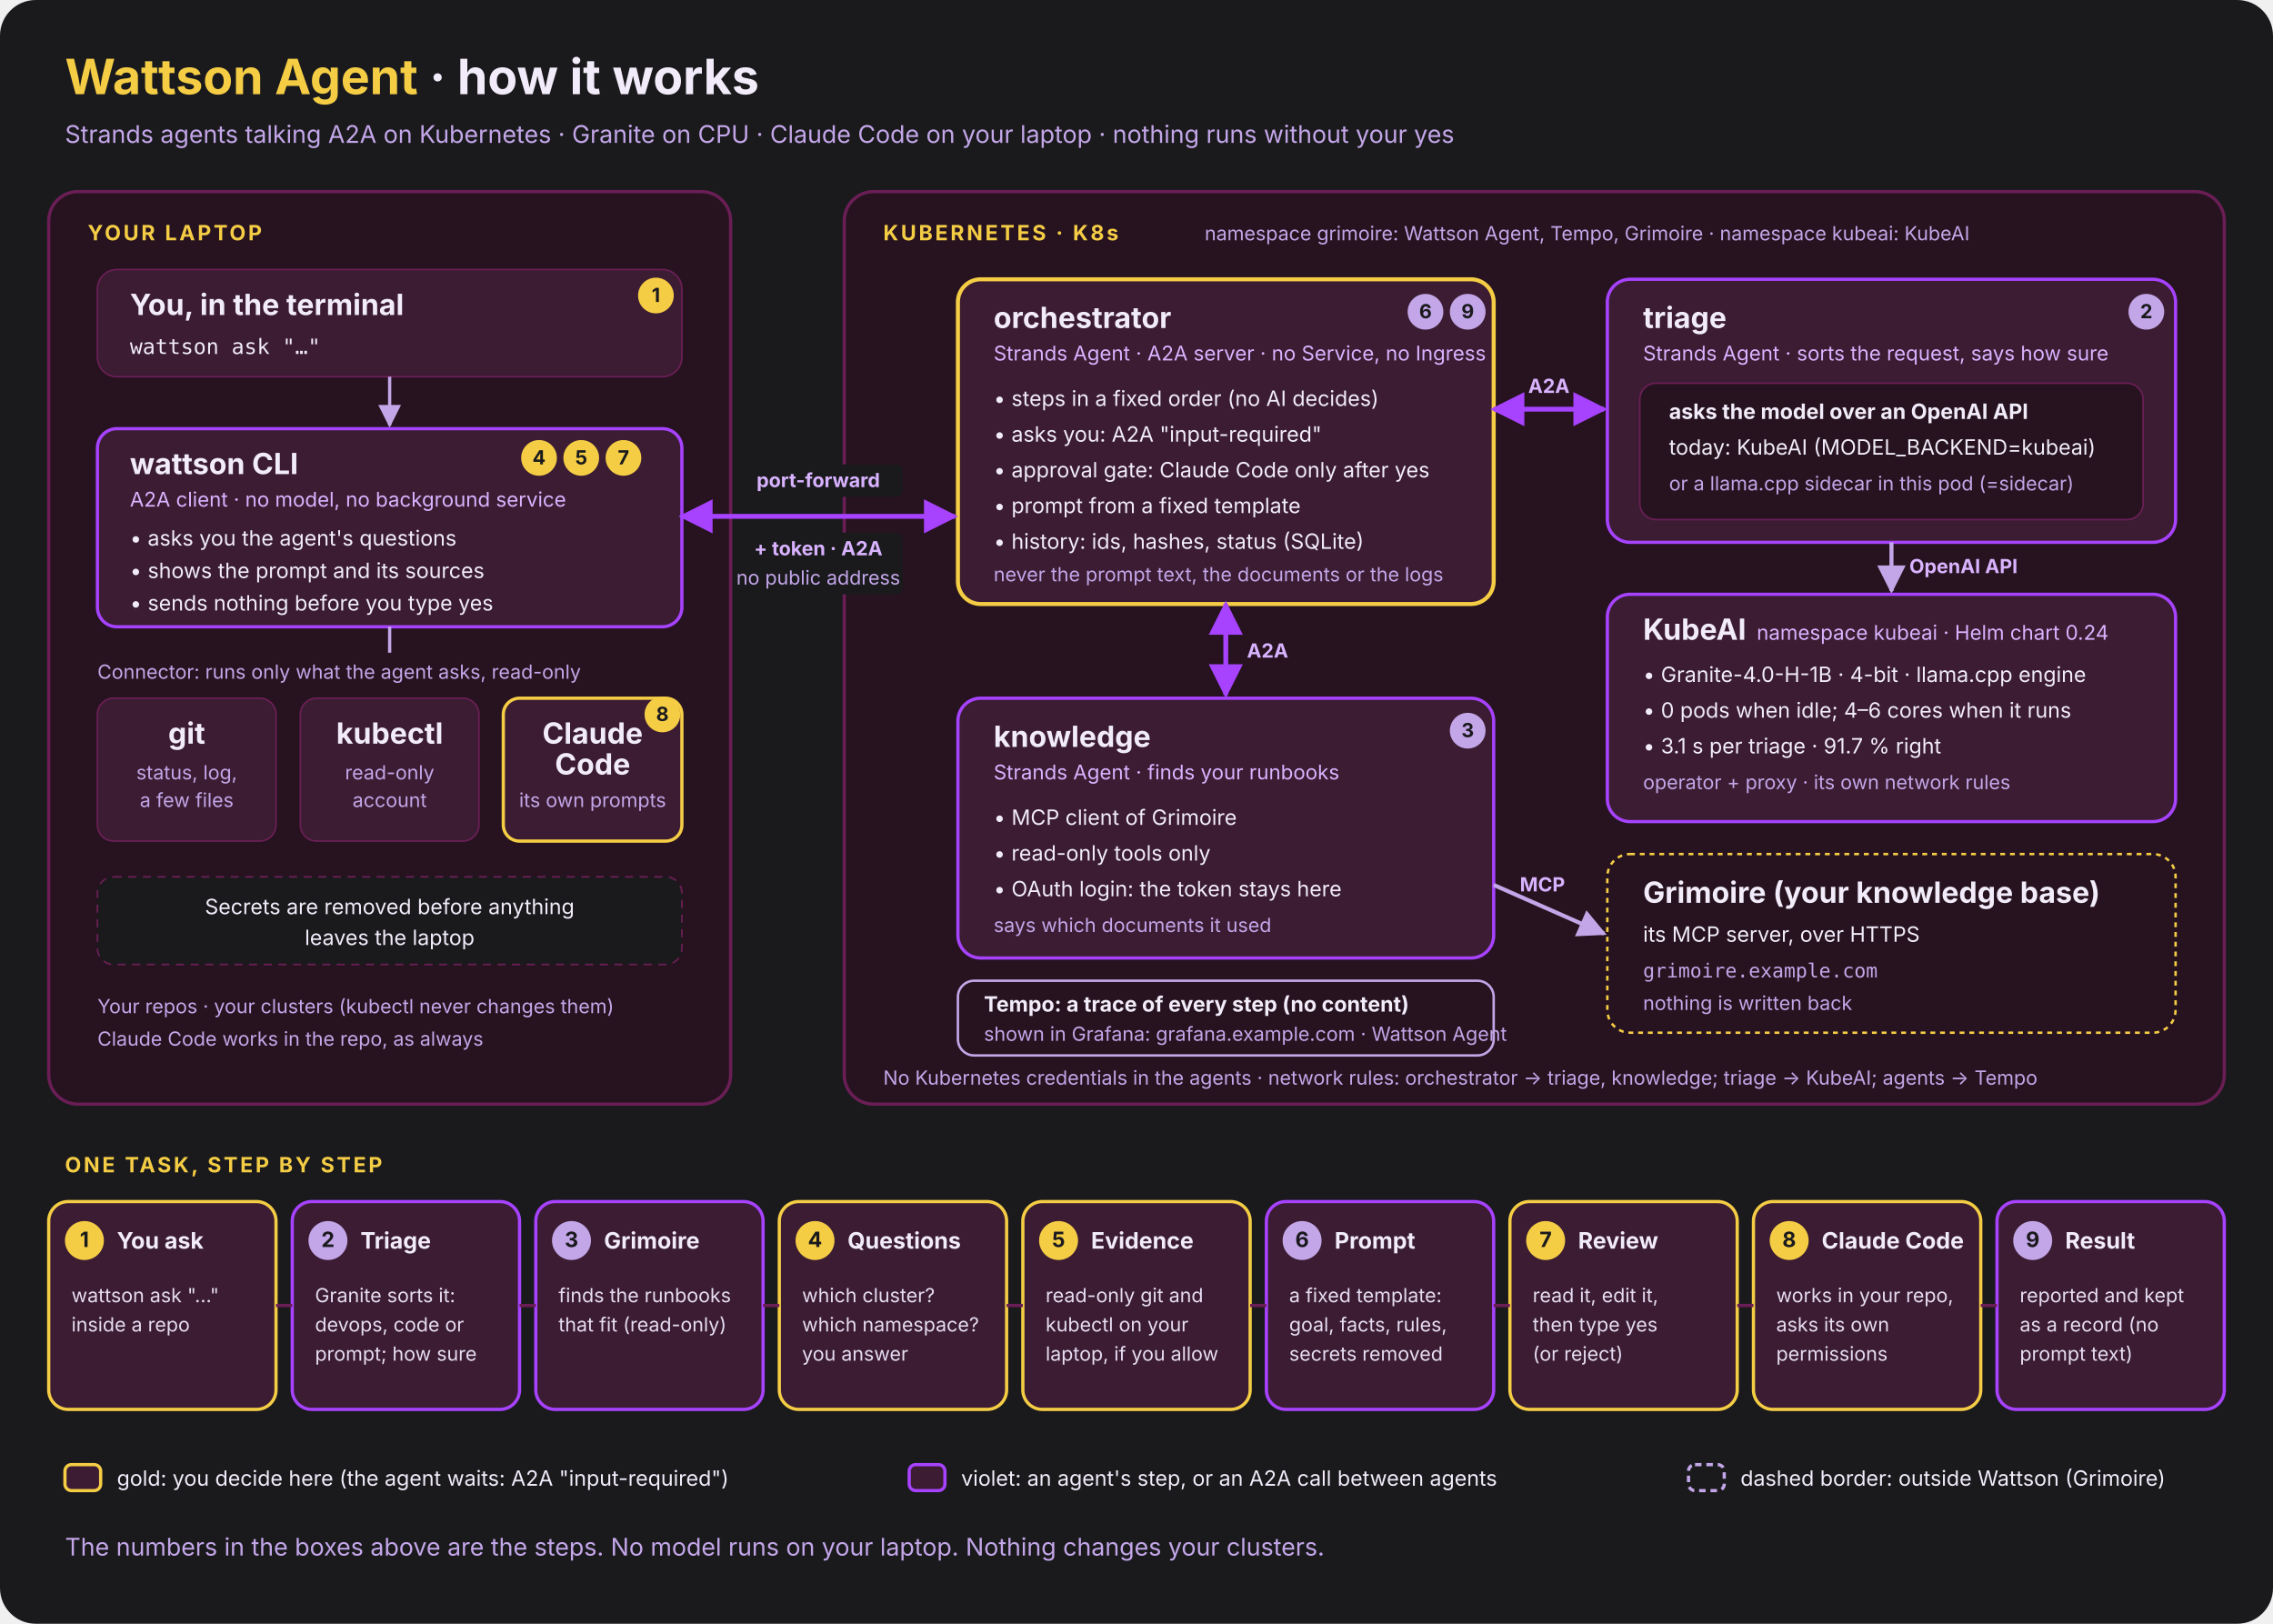
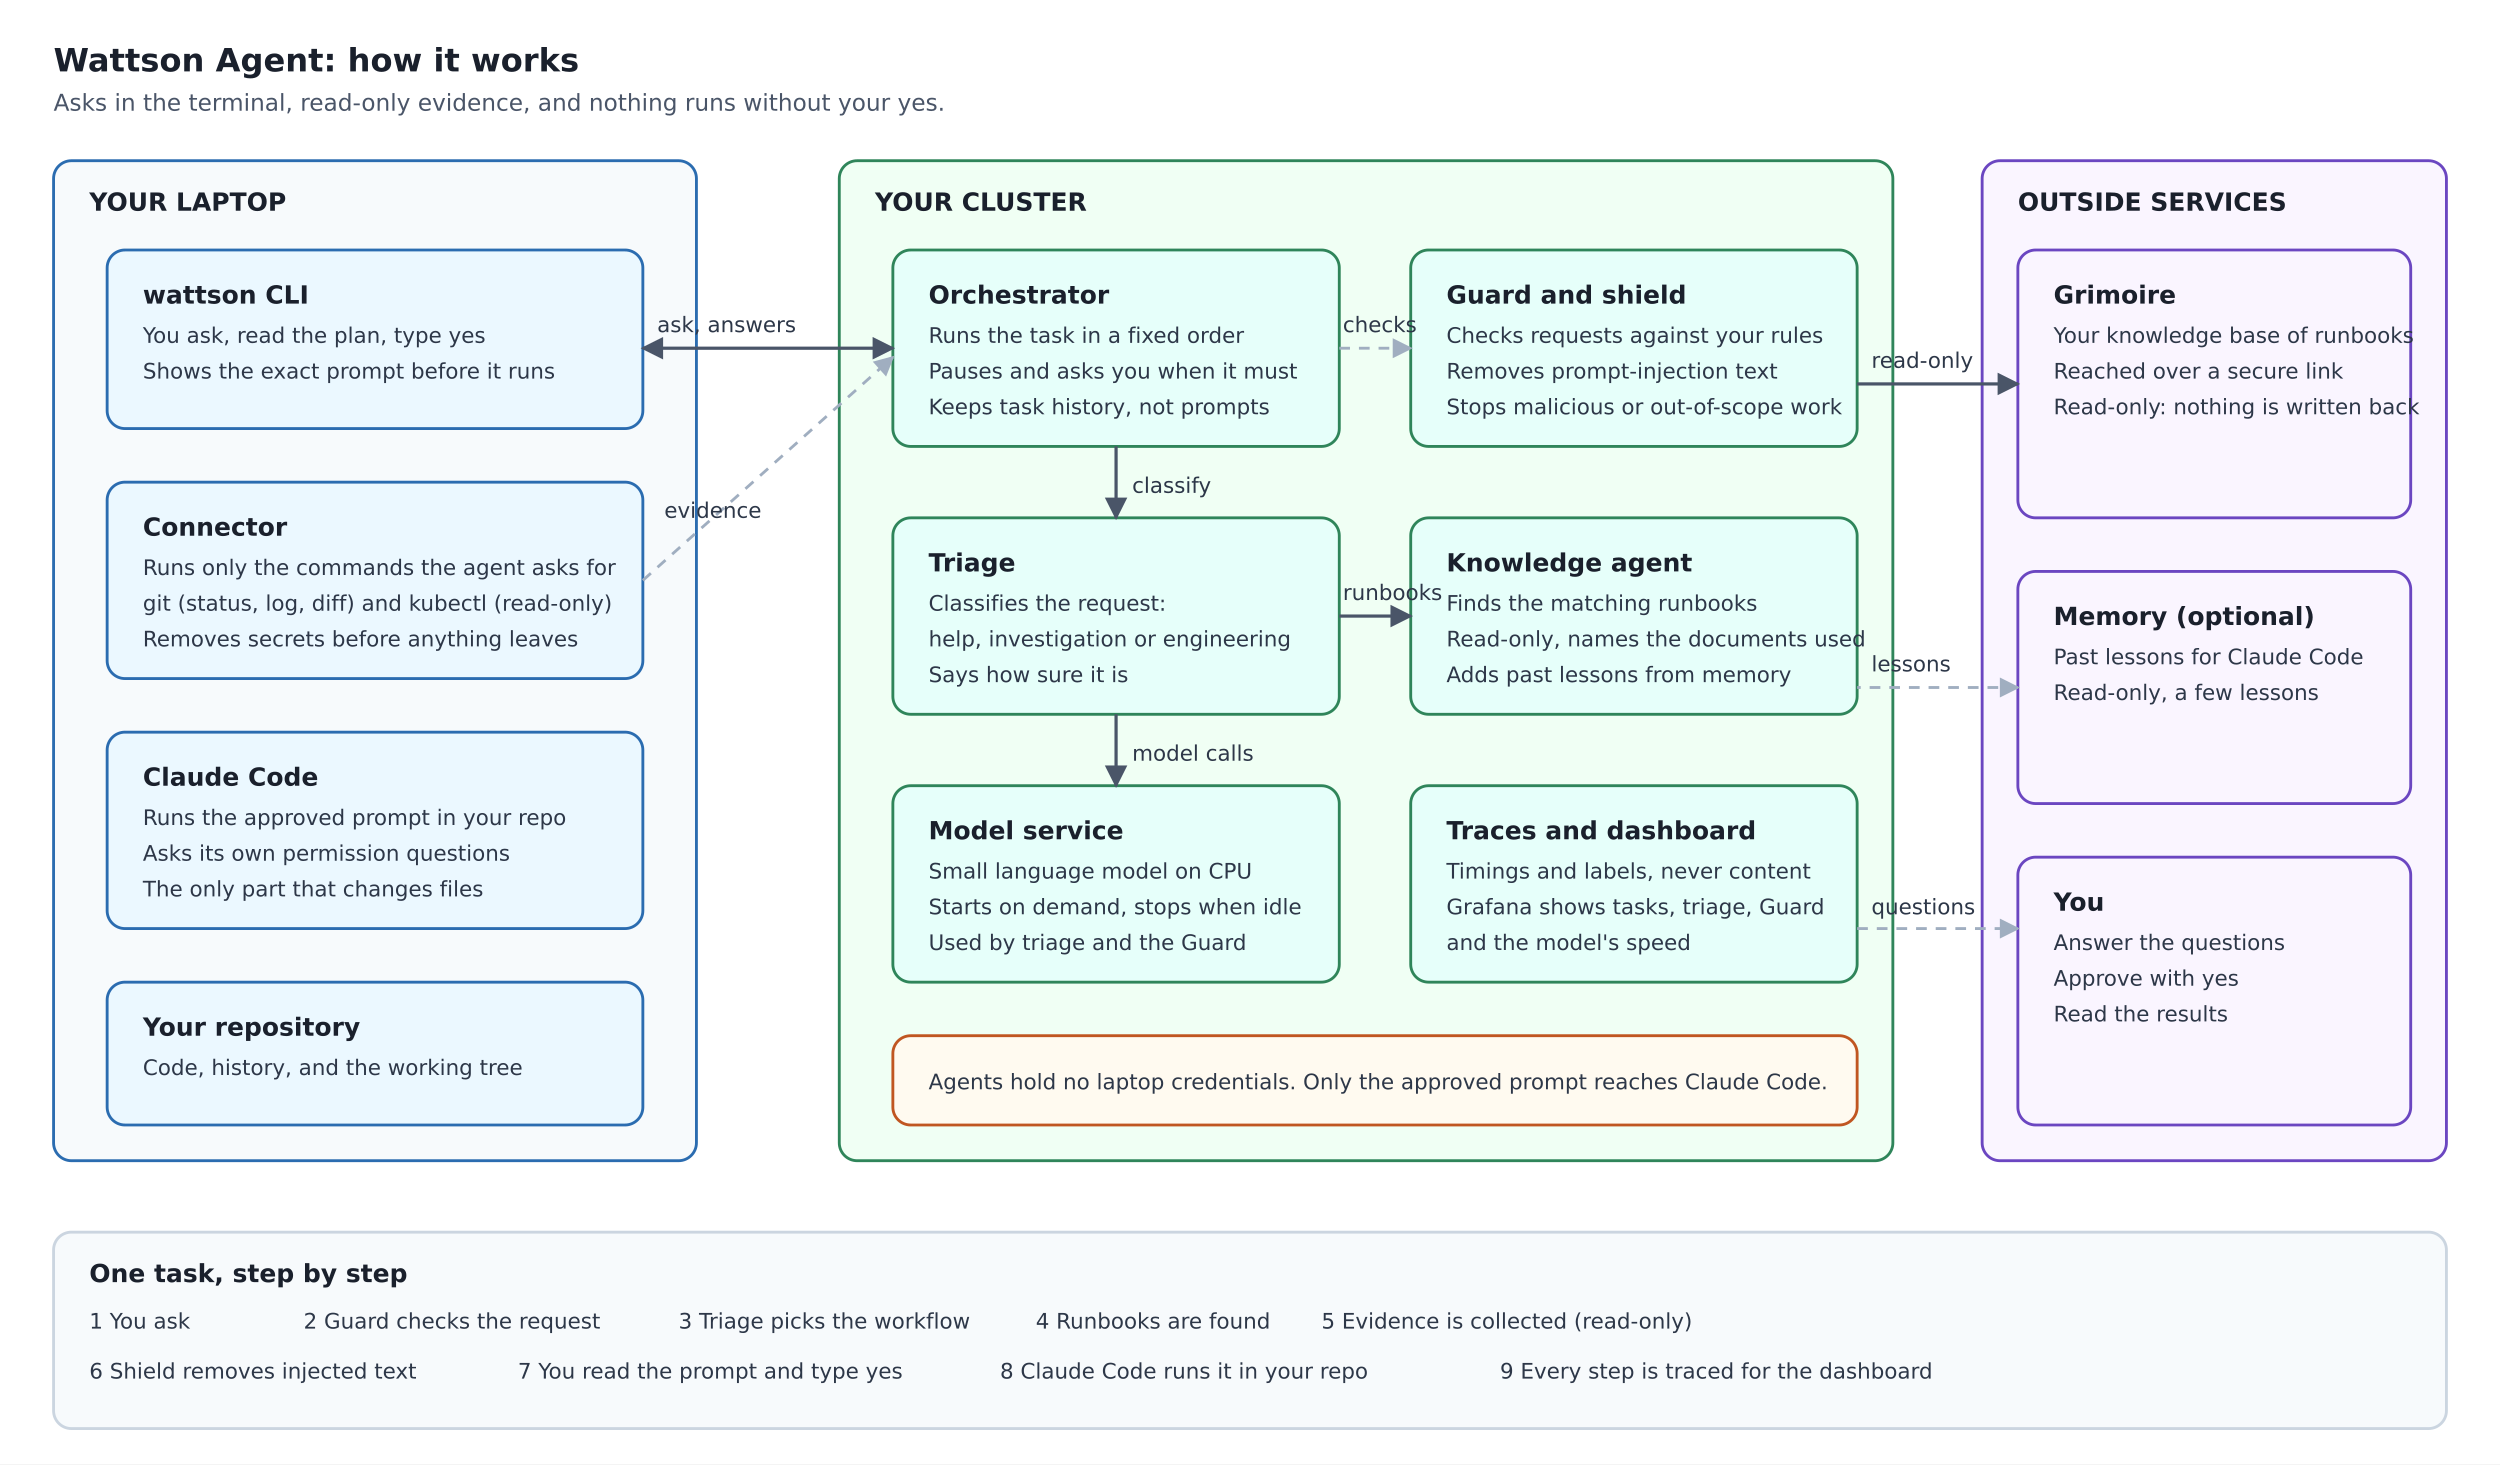
- <svg xmlns="http://www.w3.org/2000/svg" width="1400" height="1000" viewBox="0 0 1400 1000" role="img" aria-labelledby="t d">
+ <svg xmlns="http://www.w3.org/2000/svg" width="1400" height="820" viewBox="0 0 1400 820">
  <defs>
-     <marker id="a-violet" viewBox="0 0 10 10" refX="9" refY="5" markerWidth="7" markerHeight="7" orient="auto-start-reverse">
-       <path d="M0,0 L10,5 L0,10 z" fill="#a742ff" />
+     <marker id="arr" viewBox="0 0 10 10" refX="9" refY="5" markerWidth="7" markerHeight="7" orient="auto-start-reverse">
+       <path d="M0,0 L10,5 L0,10 z" fill="#4a5568" />
    </marker>
-     <marker id="a-gold" viewBox="0 0 10 10" refX="9" refY="5" markerWidth="7" markerHeight="7" orient="auto-start-reverse">
-       <path d="M0,0 L10,5 L0,10 z" fill="#f5cd45" />
+     <marker id="arrDash" viewBox="0 0 10 10" refX="9" refY="5" markerWidth="7" markerHeight="7" orient="auto-start-reverse">
+       <path d="M0,0 L10,5 L0,10 z" fill="#a0aec0" />
    </marker>
-     <marker id="a-soft" viewBox="0 0 10 10" refX="9" refY="5" markerWidth="7" markerHeight="7" orient="auto-start-reverse">
-       <path d="M0,0 L10,5 L0,10 z" fill="#c3a6e8" />
-     </marker>
-     <style>
-       text { font-family: Inter, "Segoe UI", Helvetica, Arial, sans-serif; fill: #f2ecfa; }
-       .mono { font-family: "JetBrains Mono", Consolas, "DejaVu Sans Mono", monospace; }
-       .h1 { font-size: 30px; font-weight: 700; }
-       .sub { font-size: 15px; fill: #c3a6e8; }
-       .panel { font-size: 13px; font-weight: 700; letter-spacing: 1.5px; fill: #f5cd45; }
-       .title { font-size: 18px; font-weight: 700; }
-       .kind { font-size: 12.5px; fill: #d9b3ff; }
-       .line { font-size: 13px; fill: #f2ecfa; }
-       .small { font-size: 12px; fill: #c3a6e8; }
-       .label { font-size: 12px; font-weight: 700; fill: #d9b3ff; }
-       .step-n { font-size: 13px; font-weight: 700; fill: #1a1a1d; }
-       .step-t { font-size: 14px; font-weight: 700; }
-       .step-l { font-size: 12px; fill: #e6dcf2; }
-       .badge { font-size: 12px; font-weight: 700; fill: #1a1a1d; }
-     </style>
  </defs>
-   <rect width="1400" height="1000" rx="22" fill="#1a1a1d" />
-   <text x="40" y="58" class="h1">
-     <tspan fill="#f5cd45">Wattson Agent</tspan> · how it works</text>
-   <text x="40" y="88" class="sub">Strands agents talking A2A on Kubernetes · Granite on CPU · Claude Code on your laptop · nothing runs without your yes</text>
-   <rect x="30" y="118" width="420" height="562" rx="18" fill="#26131f" stroke="#6a1e55" stroke-width="2" />
-   <text x="54" y="148" class="panel">YOUR LAPTOP</text>
-   <rect x="60" y="166" width="360" height="66" rx="12" fill="#3b1c32" stroke="#6a1e55" />
-   <text x="80" y="194" class="title">You, in the terminal</text>
-   <text x="80" y="218" class="line mono" font-size="13">wattson ask "…"</text>
-   <circle cx="404" cy="182" r="11" fill="#f5cd45" />
-   <text x="404" y="186" class="badge" text-anchor="middle">1</text>
-   <line x1="240" y1="232" x2="240" y2="262" stroke="#c3a6e8" stroke-width="2" marker-end="url(#a-soft)" />
-   <rect x="60" y="264" width="360" height="122" rx="12" fill="#3b1c32" stroke="#a742ff" stroke-width="2" />
-   <text x="80" y="292" class="title">wattson CLI</text>
-   <text x="80" y="312" class="kind">A2A client · no model, no background service</text>
-   <text x="80" y="336" class="line">• asks you the agent's questions</text>
-   <text x="80" y="356" class="line">• shows the prompt and its sources</text>
-   <text x="80" y="376" class="line">• sends nothing before you type yes</text>
-   <g>
-     <circle cx="332" cy="282" r="11" fill="#f5cd45" />
-     <text x="332" y="286" class="badge" text-anchor="middle">4</text>
-     <circle cx="358" cy="282" r="11" fill="#f5cd45" />
-     <text x="358" y="286" class="badge" text-anchor="middle">5</text>
-     <circle cx="384" cy="282" r="11" fill="#f5cd45" />
-     <text x="384" y="286" class="badge" text-anchor="middle">7</text>
-   </g>
-   <text x="60" y="418" class="small">Connector: runs only what the agent asks, read-only</text>
-   <line x1="240" y1="386" x2="240" y2="402" stroke="#c3a6e8" stroke-width="2" />
-   <rect x="60" y="430" width="110" height="88" rx="10" fill="#3b1c32" stroke="#6a1e55" />
-   <text x="115" y="458" class="title" text-anchor="middle" font-size="16">git</text>
-   <text x="115" y="480" class="small" text-anchor="middle">status, log,</text>
-   <text x="115" y="497" class="small" text-anchor="middle">a few files</text>
-   <rect x="185" y="430" width="110" height="88" rx="10" fill="#3b1c32" stroke="#6a1e55" />
-   <text x="240" y="458" class="title" text-anchor="middle" font-size="16">kubectl</text>
-   <text x="240" y="480" class="small" text-anchor="middle">read-only</text>
-   <text x="240" y="497" class="small" text-anchor="middle">account</text>
-   <rect x="310" y="430" width="110" height="88" rx="10" fill="#3b1c32" stroke="#f5cd45" stroke-width="2" />
-   <text x="365" y="458" class="title" text-anchor="middle" font-size="16">Claude</text>
-   <text x="365" y="477" class="title" text-anchor="middle" font-size="16">Code</text>
-   <text x="365" y="497" class="small" text-anchor="middle">its own prompts</text>
-   <circle cx="408" cy="440" r="11" fill="#f5cd45" />
-   <text x="408" y="444" class="badge" text-anchor="middle">8</text>
-   <rect x="60" y="540" width="360" height="54" rx="10" fill="#1a1a1d" stroke="#6a1e55" stroke-dasharray="5 4" />
-   <text x="240" y="563" class="line" text-anchor="middle">Secrets are removed before anything</text>
-   <text x="240" y="582" class="line" text-anchor="middle">leaves the laptop</text>
-   <text x="60" y="624" class="small">Your repos · your clusters (kubectl never changes them)</text>
-   <text x="60" y="644" class="small">Claude Code works in the repo, as always</text>
-   <rect x="520" y="118" width="850" height="562" rx="18" fill="#26131f" stroke="#6a1e55" stroke-width="2" />
-   <text x="544" y="148" class="panel">KUBERNETES · K8s</text>
-   <text x="742" y="148" class="small">namespace grimoire: Wattson Agent, Tempo, Grimoire · namespace kubeai: KubeAI</text>
-   <rect x="590" y="172" width="330" height="200" rx="14" fill="#3b1c32" stroke="#f5cd45" stroke-width="2.5" />
-   <text x="612" y="202" class="title">orchestrator</text>
-   <text x="612" y="222" class="kind">Strands Agent · A2A server · no Service, no Ingress</text>
-   <text x="612" y="250" class="line">• steps in a fixed order (no AI decides)</text>
-   <text x="612" y="272" class="line">• asks you: A2A "input-required"</text>
-   <text x="612" y="294" class="line">• approval gate: Claude Code only after yes</text>
-   <text x="612" y="316" class="line">• prompt from a fixed template</text>
-   <text x="612" y="338" class="line">• history: ids, hashes, status (SQLite)</text>
-   <text x="612" y="358" class="small">never the prompt text, the documents or the logs</text>
-   <circle cx="878" cy="192" r="11" fill="#c3a6e8" />
-   <text x="878" y="196" class="badge" text-anchor="middle">6</text>
-   <circle cx="904" cy="192" r="11" fill="#c3a6e8" />
-   <text x="904" y="196" class="badge" text-anchor="middle">9</text>
-   <rect x="990" y="172" width="350" height="162" rx="14" fill="#3b1c32" stroke="#a742ff" stroke-width="2" />
-   <text x="1012" y="202" class="title">triage</text>
-   <text x="1012" y="222" class="kind">Strands Agent · sorts the request, says how sure</text>
-   <circle cx="1322" cy="192" r="11" fill="#c3a6e8" />
-   <text x="1322" y="196" class="badge" text-anchor="middle">2</text>
-   <rect x="1010" y="236" width="310" height="84" rx="10" fill="#26131f" stroke="#6a1e55" />
-   <text x="1028" y="258" class="line" font-weight="700">asks the model over an OpenAI API</text>
-   <text x="1028" y="280" class="line">today: KubeAI (MODEL_BACKEND=kubeai)</text>
-   <text x="1028" y="302" class="small">or a llama.cpp sidecar in this pod (=sidecar)</text>
-   <line x1="1165" y1="334" x2="1165" y2="364" stroke="#c3a6e8" stroke-width="2.5" marker-end="url(#a-soft)" />
-   <text x="1176" y="353" class="label">OpenAI API</text>
-   <rect x="990" y="366" width="350" height="140" rx="14" fill="#3b1c32" stroke="#a742ff" stroke-width="2" />
-   <text x="1012" y="394" class="title">KubeAI</text>
-   <text x="1082" y="394" class="kind">namespace kubeai · Helm chart 0.24</text>
-   <text x="1012" y="420" class="line">• Granite-4.0-H-1B · 4-bit · llama.cpp engine</text>
-   <text x="1012" y="442" class="line">• 0 pods when idle; 4–6 cores when it runs</text>
-   <text x="1012" y="464" class="line">• 3.1 s per triage · 91.7 % right</text>
-   <text x="1012" y="486" class="small">operator + proxy · its own network rules</text>
-   <rect x="590" y="430" width="330" height="160" rx="14" fill="#3b1c32" stroke="#a742ff" stroke-width="2" />
-   <text x="612" y="460" class="title">knowledge</text>
-   <text x="612" y="480" class="kind">Strands Agent · finds your runbooks</text>
-   <text x="612" y="508" class="line">• MCP client of Grimoire</text>
-   <text x="612" y="530" class="line">• read-only tools only</text>
-   <text x="612" y="552" class="line">• OAuth login: the token stays here</text>
-   <text x="612" y="574" class="small">says which documents it used</text>
-   <circle cx="904" cy="450" r="11" fill="#c3a6e8" />
-   <text x="904" y="454" class="badge" text-anchor="middle">3</text>
-   <rect x="990" y="526" width="350" height="110" rx="14" fill="#26131f" stroke="#f5cd45" stroke-width="1.5" stroke-dasharray="3 3" />
-   <text x="1012" y="556" class="title" font-size="16">Grimoire (your knowledge base)</text>
-   <text x="1012" y="580" class="line">its MCP server, over HTTPS</text>
-   <text x="1012" y="602" class="small mono">grimoire.example.com</text>
-   <text x="1012" y="622" class="small">nothing is written back</text>
-   <line x1="920" y1="252" x2="988" y2="252" stroke="#a742ff" stroke-width="3" marker-end="url(#a-violet)" marker-start="url(#a-violet)" />
-   <text x="954" y="242" class="label" text-anchor="middle">A2A</text>
-   <line x1="755" y1="372" x2="755" y2="428" stroke="#a742ff" stroke-width="3" marker-end="url(#a-violet)" marker-start="url(#a-violet)" />
-   <text x="768" y="405" class="label">A2A</text>
-   <line x1="920" y1="545" x2="988" y2="575" stroke="#c3a6e8" stroke-width="2.5" marker-end="url(#a-soft)" />
-   <text x="950" y="549" class="label" text-anchor="middle">MCP</text>
-   <rect x="590" y="604" width="330" height="46" rx="10" fill="#26131f" stroke="#c3a6e8" stroke-width="1.5" />
-   <text x="606" y="623" class="line" font-weight="700">Tempo: a trace of every step (no content)</text>
-   <text x="606" y="641" class="small">shown in Grafana: grafana.example.com · Wattson Agent</text>
-   <text x="544" y="668" class="small">No Kubernetes credentials in the agents · network rules: orchestrator → triage, knowledge; triage → KubeAI; agents → Tempo</text>
-   <line x1="420" y1="318" x2="588" y2="318" stroke="#a742ff" stroke-width="3" marker-end="url(#a-violet)" marker-start="url(#a-violet)" />
-   <rect x="452" y="286" width="104" height="20" rx="4" fill="#1a1a1d" />
-   <rect x="452" y="328" width="104" height="38" rx="4" fill="#1a1a1d" />
-   <text x="504" y="300" class="label" text-anchor="middle">port-forward</text>
-   <text x="504" y="342" class="label" text-anchor="middle">+ token · A2A</text>
-   <text x="504" y="360" class="small" text-anchor="middle">no public address</text>
-   <text x="40" y="722" class="panel">ONE TASK, STEP BY STEP</text>
-   <g transform="translate(30,740)">
-     <g>
-       <rect x="0" y="0" width="140" height="128" rx="12" fill="#3b1c32" stroke="#f5cd45" stroke-width="2" />
-       <circle cx="22" cy="24" r="12" fill="#f5cd45" />
-       <text x="22" y="28" class="step-n" text-anchor="middle">1</text>
-       <text x="42" y="29" class="step-t">You ask</text>
-       <text x="14" y="62" class="step-l">wattson ask "…"</text>
-       <text x="14" y="80" class="step-l">inside a repo</text>
-     </g>
-     <g transform="translate(150,0)">
-       <rect x="0" y="0" width="140" height="128" rx="12" fill="#3b1c32" stroke="#a742ff" stroke-width="2" />
-       <circle cx="22" cy="24" r="12" fill="#c3a6e8" />
-       <text x="22" y="28" class="step-n" text-anchor="middle">2</text>
-       <text x="42" y="29" class="step-t">Triage</text>
-       <text x="14" y="62" class="step-l">Granite sorts it:</text>
-       <text x="14" y="80" class="step-l">devops, code or</text>
-       <text x="14" y="98" class="step-l">prompt; how sure</text>
-     </g>
-     <g transform="translate(300,0)">
-       <rect x="0" y="0" width="140" height="128" rx="12" fill="#3b1c32" stroke="#a742ff" stroke-width="2" />
-       <circle cx="22" cy="24" r="12" fill="#c3a6e8" />
-       <text x="22" y="28" class="step-n" text-anchor="middle">3</text>
-       <text x="42" y="29" class="step-t">Grimoire</text>
-       <text x="14" y="62" class="step-l">finds the runbooks</text>
-       <text x="14" y="80" class="step-l">that fit (read-only)</text>
-     </g>
-     <g transform="translate(450,0)">
-       <rect x="0" y="0" width="140" height="128" rx="12" fill="#3b1c32" stroke="#f5cd45" stroke-width="2" />
-       <circle cx="22" cy="24" r="12" fill="#f5cd45" />
-       <text x="22" y="28" class="step-n" text-anchor="middle">4</text>
-       <text x="42" y="29" class="step-t">Questions</text>
-       <text x="14" y="62" class="step-l">which cluster?</text>
-       <text x="14" y="80" class="step-l">which namespace?</text>
-       <text x="14" y="98" class="step-l">you answer</text>
-     </g>
-     <g transform="translate(600,0)">
-       <rect x="0" y="0" width="140" height="128" rx="12" fill="#3b1c32" stroke="#f5cd45" stroke-width="2" />
-       <circle cx="22" cy="24" r="12" fill="#f5cd45" />
-       <text x="22" y="28" class="step-n" text-anchor="middle">5</text>
-       <text x="42" y="29" class="step-t">Evidence</text>
-       <text x="14" y="62" class="step-l">read-only git and</text>
-       <text x="14" y="80" class="step-l">kubectl on your</text>
-       <text x="14" y="98" class="step-l">laptop, if you allow</text>
-     </g>
-     <g transform="translate(750,0)">
-       <rect x="0" y="0" width="140" height="128" rx="12" fill="#3b1c32" stroke="#a742ff" stroke-width="2" />
-       <circle cx="22" cy="24" r="12" fill="#c3a6e8" />
-       <text x="22" y="28" class="step-n" text-anchor="middle">6</text>
-       <text x="42" y="29" class="step-t">Prompt</text>
-       <text x="14" y="62" class="step-l">a fixed template:</text>
-       <text x="14" y="80" class="step-l">goal, facts, rules,</text>
-       <text x="14" y="98" class="step-l">secrets removed</text>
-     </g>
-     <g transform="translate(900,0)">
-       <rect x="0" y="0" width="140" height="128" rx="12" fill="#3b1c32" stroke="#f5cd45" stroke-width="2" />
-       <circle cx="22" cy="24" r="12" fill="#f5cd45" />
-       <text x="22" y="28" class="step-n" text-anchor="middle">7</text>
-       <text x="42" y="29" class="step-t">Review</text>
-       <text x="14" y="62" class="step-l">read it, edit it,</text>
-       <text x="14" y="80" class="step-l">then type yes</text>
-       <text x="14" y="98" class="step-l">(or reject)</text>
-     </g>
-     <g transform="translate(1050,0)">
-       <rect x="0" y="0" width="140" height="128" rx="12" fill="#3b1c32" stroke="#f5cd45" stroke-width="2" />
-       <circle cx="22" cy="24" r="12" fill="#f5cd45" />
-       <text x="22" y="28" class="step-n" text-anchor="middle">8</text>
-       <text x="42" y="29" class="step-t">Claude Code</text>
-       <text x="14" y="62" class="step-l">works in your repo,</text>
-       <text x="14" y="80" class="step-l">asks its own</text>
-       <text x="14" y="98" class="step-l">permissions</text>
-     </g>
-     <g transform="translate(1200,0)">
-       <rect x="0" y="0" width="140" height="128" rx="12" fill="#3b1c32" stroke="#a742ff" stroke-width="2" />
-       <circle cx="22" cy="24" r="12" fill="#c3a6e8" />
-       <text x="22" y="28" class="step-n" text-anchor="middle">9</text>
-       <text x="42" y="29" class="step-t">Result</text>
-       <text x="14" y="62" class="step-l">reported and kept</text>
-       <text x="14" y="80" class="step-l">as a record (no</text>
-       <text x="14" y="98" class="step-l">prompt text)</text>
-     </g>
-     <g stroke="#6a1e55" stroke-width="2">
-       <line x1="140" y1="64" x2="150" y2="64" />
-       <line x1="290" y1="64" x2="300" y2="64" />
-       <line x1="440" y1="64" x2="450" y2="64" />
-       <line x1="590" y1="64" x2="600" y2="64" />
-       <line x1="740" y1="64" x2="750" y2="64" />
-       <line x1="890" y1="64" x2="900" y2="64" />
-       <line x1="1040" y1="64" x2="1050" y2="64" />
-       <line x1="1190" y1="64" x2="1200" y2="64" />
-     </g>
-   </g>
-   <g transform="translate(40,902)">
-     <rect x="0" y="0" width="22" height="16" rx="4" fill="#3b1c32" stroke="#f5cd45" stroke-width="2" />
-     <text x="32" y="13" class="line">gold: you decide here (the agent waits: A2A "input-required")</text>
-     <rect x="520" y="0" width="22" height="16" rx="4" fill="#3b1c32" stroke="#a742ff" stroke-width="2" />
-     <text x="552" y="13" class="line">violet: an agent's step, or an A2A call between agents</text>
-     <rect x="1000" y="0" width="22" height="16" rx="4" fill="none" stroke="#c3a6e8" stroke-width="2" stroke-dasharray="4 3" />
-     <text x="1032" y="13" class="line">dashed border: outside Wattson (Grimoire)</text>
-   </g>
-   <text x="40" y="958" class="sub">The numbers in the boxes above are the steps. No model runs on your laptop. Nothing changes your clusters.</text>
+   <style>
+     .t { font-family: "DejaVu Sans", Arial, sans-serif; fill: #1a202c; }
+     .h { font-size: 18px; font-weight: bold; }
+     .s { font-size: 13px; fill: #4a5568; }
+     .b { font-size: 14px; font-weight: bold; }
+     .n { font-size: 12px; fill: #2d3748; }
+     .box { rx: 10; stroke-width: 1.6; }
+     .edge { fill: none; stroke: #4a5568; stroke-width: 1.8; marker-end: url(#arr); }
+     .soft { fill: none; stroke: #a0aec0; stroke-width: 1.6; stroke-dasharray: 6 5; marker-end: url(#arrDash); }
+     .lbl { font-family: "DejaVu Sans", Arial, sans-serif; font-size: 12px; fill: #2d3748; }
+   </style>
+   <rect width="1400" height="820" fill="#ffffff" />
+   <text x="30" y="40" class="t h">Wattson Agent: how it works</text>
+   <text x="30" y="62" class="t s">Asks in the terminal, read-only evidence, and nothing runs without your yes.</text>
+   <rect x="30" y="90" width="360" height="560" class="box" fill="#f7fafc" stroke="#2b6cb0" stroke-dasharray="0" />
+   <text x="50" y="118" class="t b" fill="#2b6cb0">YOUR LAPTOP</text>
+   <rect x="60" y="140" width="300" height="100" class="box" fill="#ebf8ff" stroke="#2b6cb0" />
+   <text x="80" y="170" class="t b">wattson CLI</text>
+   <text x="80" y="192" class="t n">You ask, read the plan, type yes</text>
+   <text x="80" y="212" class="t n">Shows the exact prompt before it runs</text>
+   <rect x="60" y="270" width="300" height="110" class="box" fill="#ebf8ff" stroke="#2b6cb0" />
+   <text x="80" y="300" class="t b">Connector</text>
+   <text x="80" y="322" class="t n">Runs only the commands the agent asks for</text>
+   <text x="80" y="342" class="t n">git (status, log, diff) and kubectl (read-only)</text>
+   <text x="80" y="362" class="t n">Removes secrets before anything leaves</text>
+   <rect x="60" y="410" width="300" height="110" class="box" fill="#ebf8ff" stroke="#2b6cb0" />
+   <text x="80" y="440" class="t b">Claude Code</text>
+   <text x="80" y="462" class="t n">Runs the approved prompt in your repo</text>
+   <text x="80" y="482" class="t n">Asks its own permission questions</text>
+   <text x="80" y="502" class="t n">The only part that changes files</text>
+   <rect x="60" y="550" width="300" height="80" class="box" fill="#ebf8ff" stroke="#2b6cb0" />
+   <text x="80" y="580" class="t b">Your repository</text>
+   <text x="80" y="602" class="t n">Code, history, and the working tree</text>
+   <rect x="470" y="90" width="590" height="560" class="box" fill="#f0fff4" stroke="#2f855a" />
+   <text x="490" y="118" class="t b" fill="#2f855a">YOUR CLUSTER</text>
+   <rect x="500" y="140" width="250" height="110" class="box" fill="#e6fffa" stroke="#2f855a" />
+   <text x="520" y="170" class="t b">Orchestrator</text>
+   <text x="520" y="192" class="t n">Runs the task in a fixed order</text>
+   <text x="520" y="212" class="t n">Pauses and asks you when it must</text>
+   <text x="520" y="232" class="t n">Keeps task history, not prompts</text>
+   <rect x="790" y="140" width="250" height="110" class="box" fill="#e6fffa" stroke="#2f855a" />
+   <text x="810" y="170" class="t b">Guard and shield</text>
+   <text x="810" y="192" class="t n">Checks requests against your rules</text>
+   <text x="810" y="212" class="t n">Removes prompt-injection text</text>
+   <text x="810" y="232" class="t n">Stops malicious or out-of-scope work</text>
+   <rect x="500" y="290" width="250" height="110" class="box" fill="#e6fffa" stroke="#2f855a" />
+   <text x="520" y="320" class="t b">Triage</text>
+   <text x="520" y="342" class="t n">Classifies the request:</text>
+   <text x="520" y="362" class="t n">help, investigation or engineering</text>
+   <text x="520" y="382" class="t n">Says how sure it is</text>
+   <rect x="790" y="290" width="250" height="110" class="box" fill="#e6fffa" stroke="#2f855a" />
+   <text x="810" y="320" class="t b">Knowledge agent</text>
+   <text x="810" y="342" class="t n">Finds the matching runbooks</text>
+   <text x="810" y="362" class="t n">Read-only, names the documents used</text>
+   <text x="810" y="382" class="t n">Adds past lessons from memory</text>
+   <rect x="500" y="440" width="250" height="110" class="box" fill="#e6fffa" stroke="#2f855a" />
+   <text x="520" y="470" class="t b">Model service</text>
+   <text x="520" y="492" class="t n">Small language model on CPU</text>
+   <text x="520" y="512" class="t n">Starts on demand, stops when idle</text>
+   <text x="520" y="532" class="t n">Used by triage and the Guard</text>
+   <rect x="790" y="440" width="250" height="110" class="box" fill="#e6fffa" stroke="#2f855a" />
+   <text x="810" y="470" class="t b">Traces and dashboard</text>
+   <text x="810" y="492" class="t n">Timings and labels, never content</text>
+   <text x="810" y="512" class="t n">Grafana shows tasks, triage, Guard</text>
+   <text x="810" y="532" class="t n">and the model's speed</text>
+   <rect x="500" y="580" width="540" height="50" class="box" fill="#fffaf0" stroke="#c05621" />
+   <text x="520" y="610" class="t n" fill="#7b341e">Agents hold no laptop credentials. Only the approved prompt reaches Claude Code.</text>
+   <rect x="1110" y="90" width="260" height="560" class="box" fill="#faf5ff" stroke="#6b46c1" stroke-dasharray="0" />
+   <text x="1130" y="118" class="t b" fill="#6b46c1">OUTSIDE SERVICES</text>
+   <rect x="1130" y="140" width="220" height="150" class="box" fill="#faf5ff" stroke="#6b46c1" />
+   <text x="1150" y="170" class="t b">Grimoire</text>
+   <text x="1150" y="192" class="t n">Your knowledge base of runbooks</text>
+   <text x="1150" y="212" class="t n">Reached over a secure link</text>
+   <text x="1150" y="232" class="t n">Read-only: nothing is written back</text>
+   <rect x="1130" y="320" width="220" height="130" class="box" fill="#faf5ff" stroke="#6b46c1" />
+   <text x="1150" y="350" class="t b">Memory (optional)</text>
+   <text x="1150" y="372" class="t n">Past lessons for Claude Code</text>
+   <text x="1150" y="392" class="t n">Read-only, a few lessons</text>
+   <rect x="1130" y="480" width="220" height="150" class="box" fill="#faf5ff" stroke="#6b46c1" />
+   <text x="1150" y="510" class="t b">You</text>
+   <text x="1150" y="532" class="t n">Answer the questions</text>
+   <text x="1150" y="552" class="t n">Approve with yes</text>
+   <text x="1150" y="572" class="t n">Read the results</text>
+   <path d="M360,195 L500,195" class="edge" style="marker-start:url(#arr);" />
+   <text x="368" y="186" class="lbl">ask, answers</text>
+   <path d="M360,325 L500,200" class="soft" />
+   <text x="372" y="290" class="lbl">evidence</text>
+   <path d="M625,250 L625,290" class="edge" />
+   <text x="634" y="276" class="lbl">classify</text>
+   <path d="M750,195 L790,195" class="soft" />
+   <text x="752" y="186" class="lbl">checks</text>
+   <path d="M790,345 L750,345" class="edge" style="marker-end:none; marker-start:url(#arr);" />
+   <text x="752" y="336" class="lbl">runbooks</text>
+   <path d="M625,400 L625,440" class="edge" />
+   <text x="634" y="426" class="lbl">model calls</text>
+   <path d="M1130,215 L1040,215" class="edge" style="marker-end:none; marker-start:url(#arr);" />
+   <text x="1048" y="206" class="lbl">read-only</text>
+   <path d="M1130,385 L1040,385" class="soft" style="marker-end:none; marker-start:url(#arrDash);" />
+   <text x="1048" y="376" class="lbl">lessons</text>
+   <path d="M1040,520 L1130,520" class="soft" />
+   <text x="1048" y="512" class="lbl">questions</text>
+   <rect x="30" y="690" width="1340" height="110" class="box" fill="#f7fafc" stroke="#cbd5e0" />
+   <text x="50" y="718" class="t b">One task, step by step</text>
+   <text x="50" y="744" class="t n">1 You ask</text>
+   <text x="170" y="744" class="t n">2 Guard checks the request</text>
+   <text x="380" y="744" class="t n">3 Triage picks the workflow</text>
+   <text x="580" y="744" class="t n">4 Runbooks are found</text>
+   <text x="740" y="744" class="t n">5 Evidence is collected (read-only)</text>
+   <text x="50" y="772" class="t n">6 Shield removes injected text</text>
+   <text x="290" y="772" class="t n">7 You read the prompt and type yes</text>
+   <text x="560" y="772" class="t n">8 Claude Code runs it in your repo</text>
+   <text x="840" y="772" class="t n">9 Every step is traced for the dashboard</text>
</svg>
